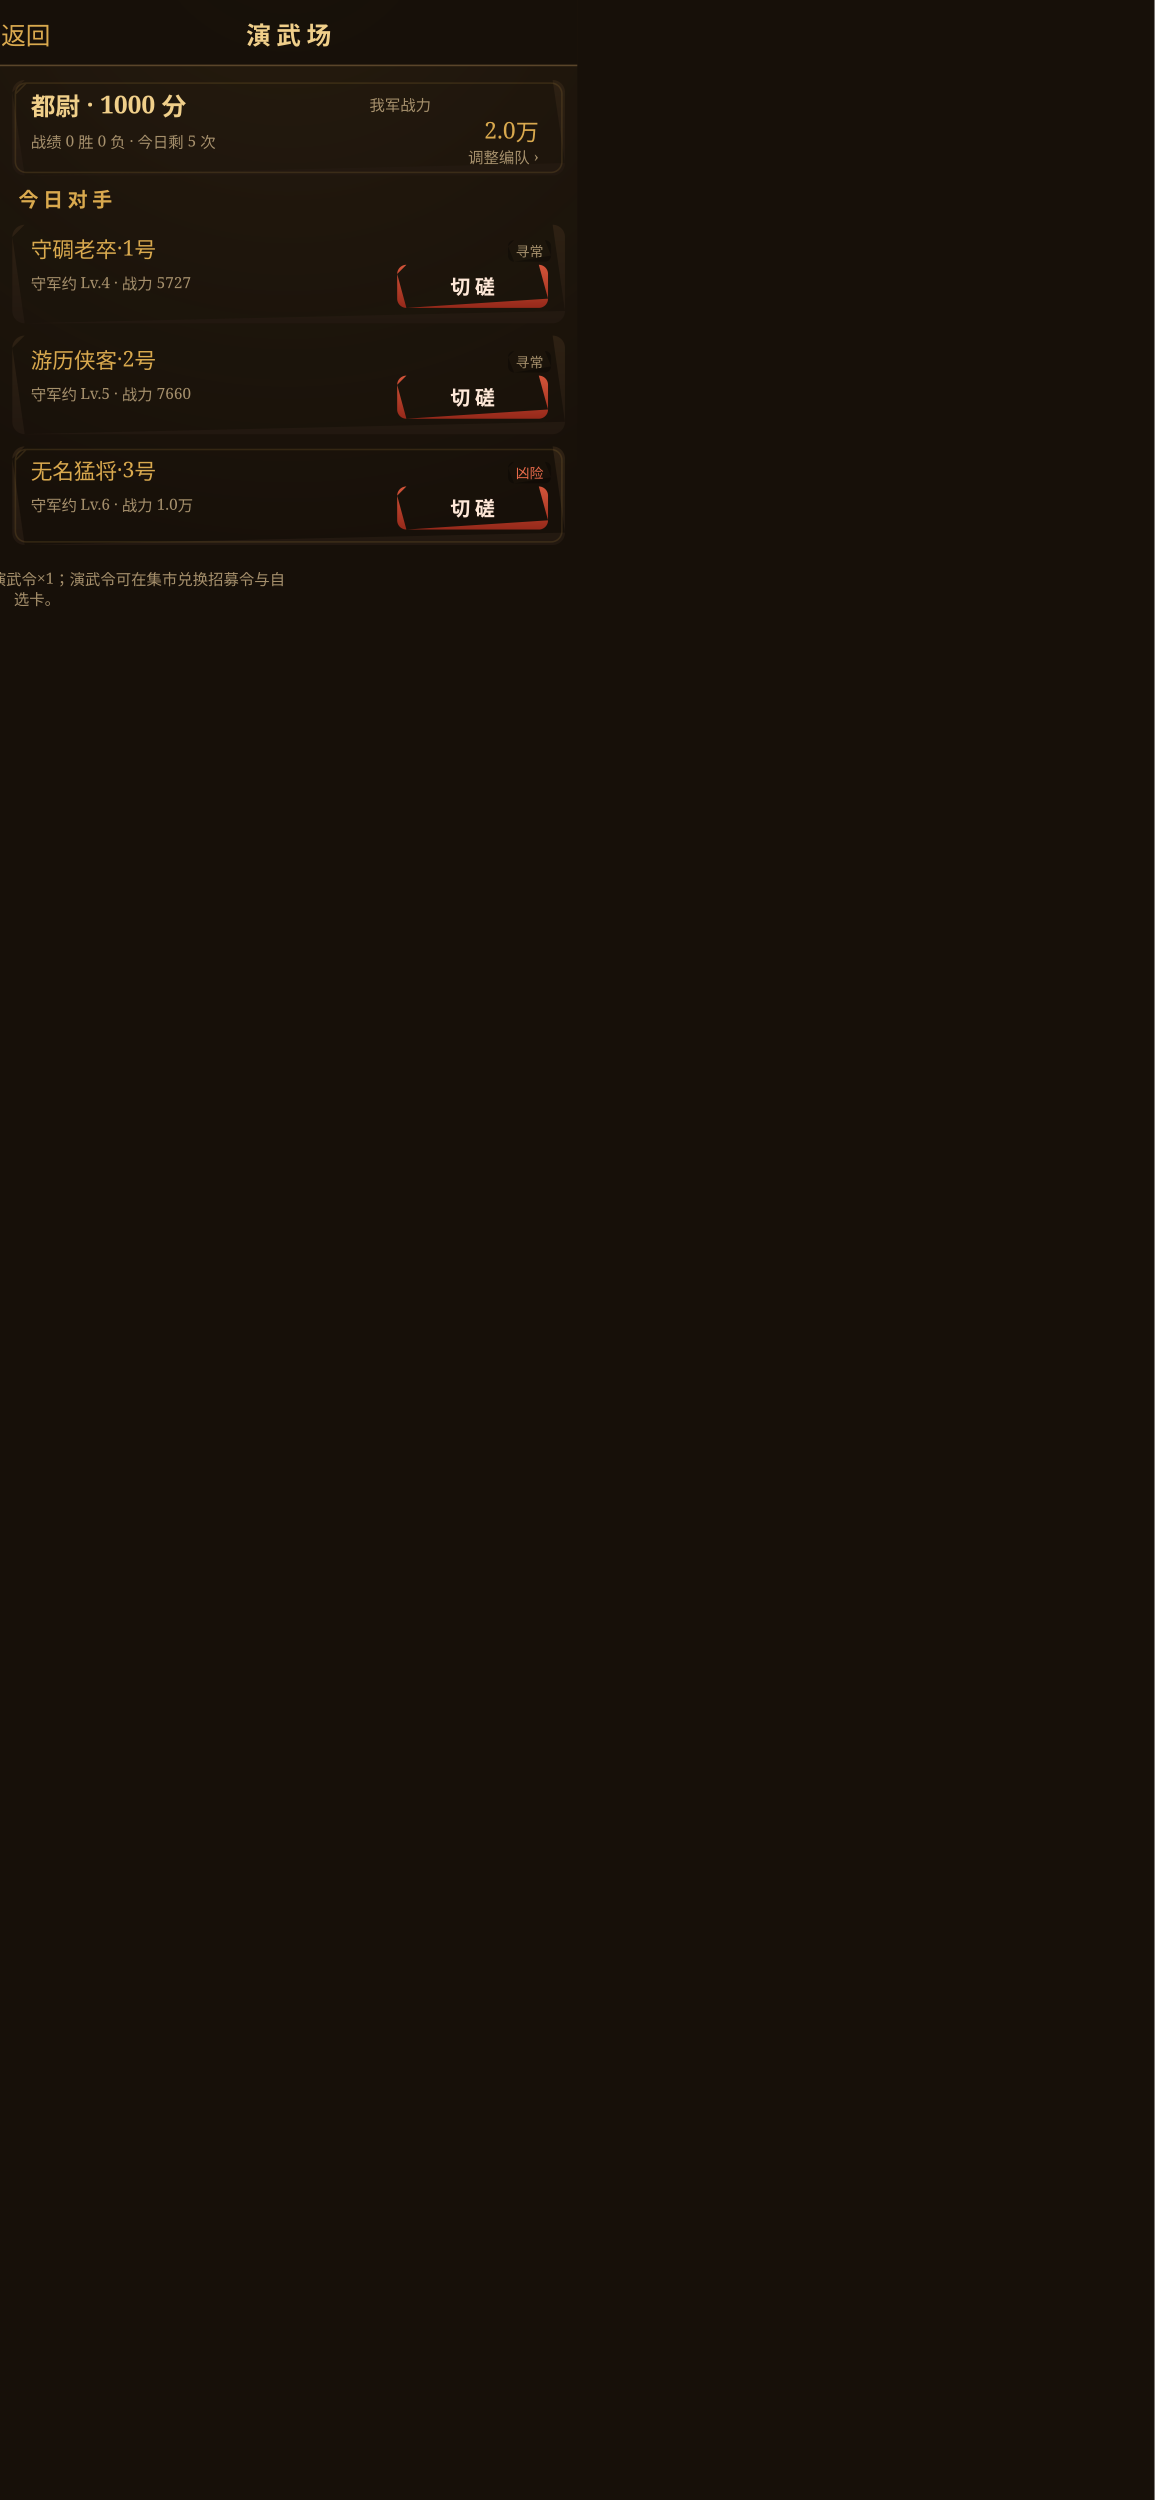
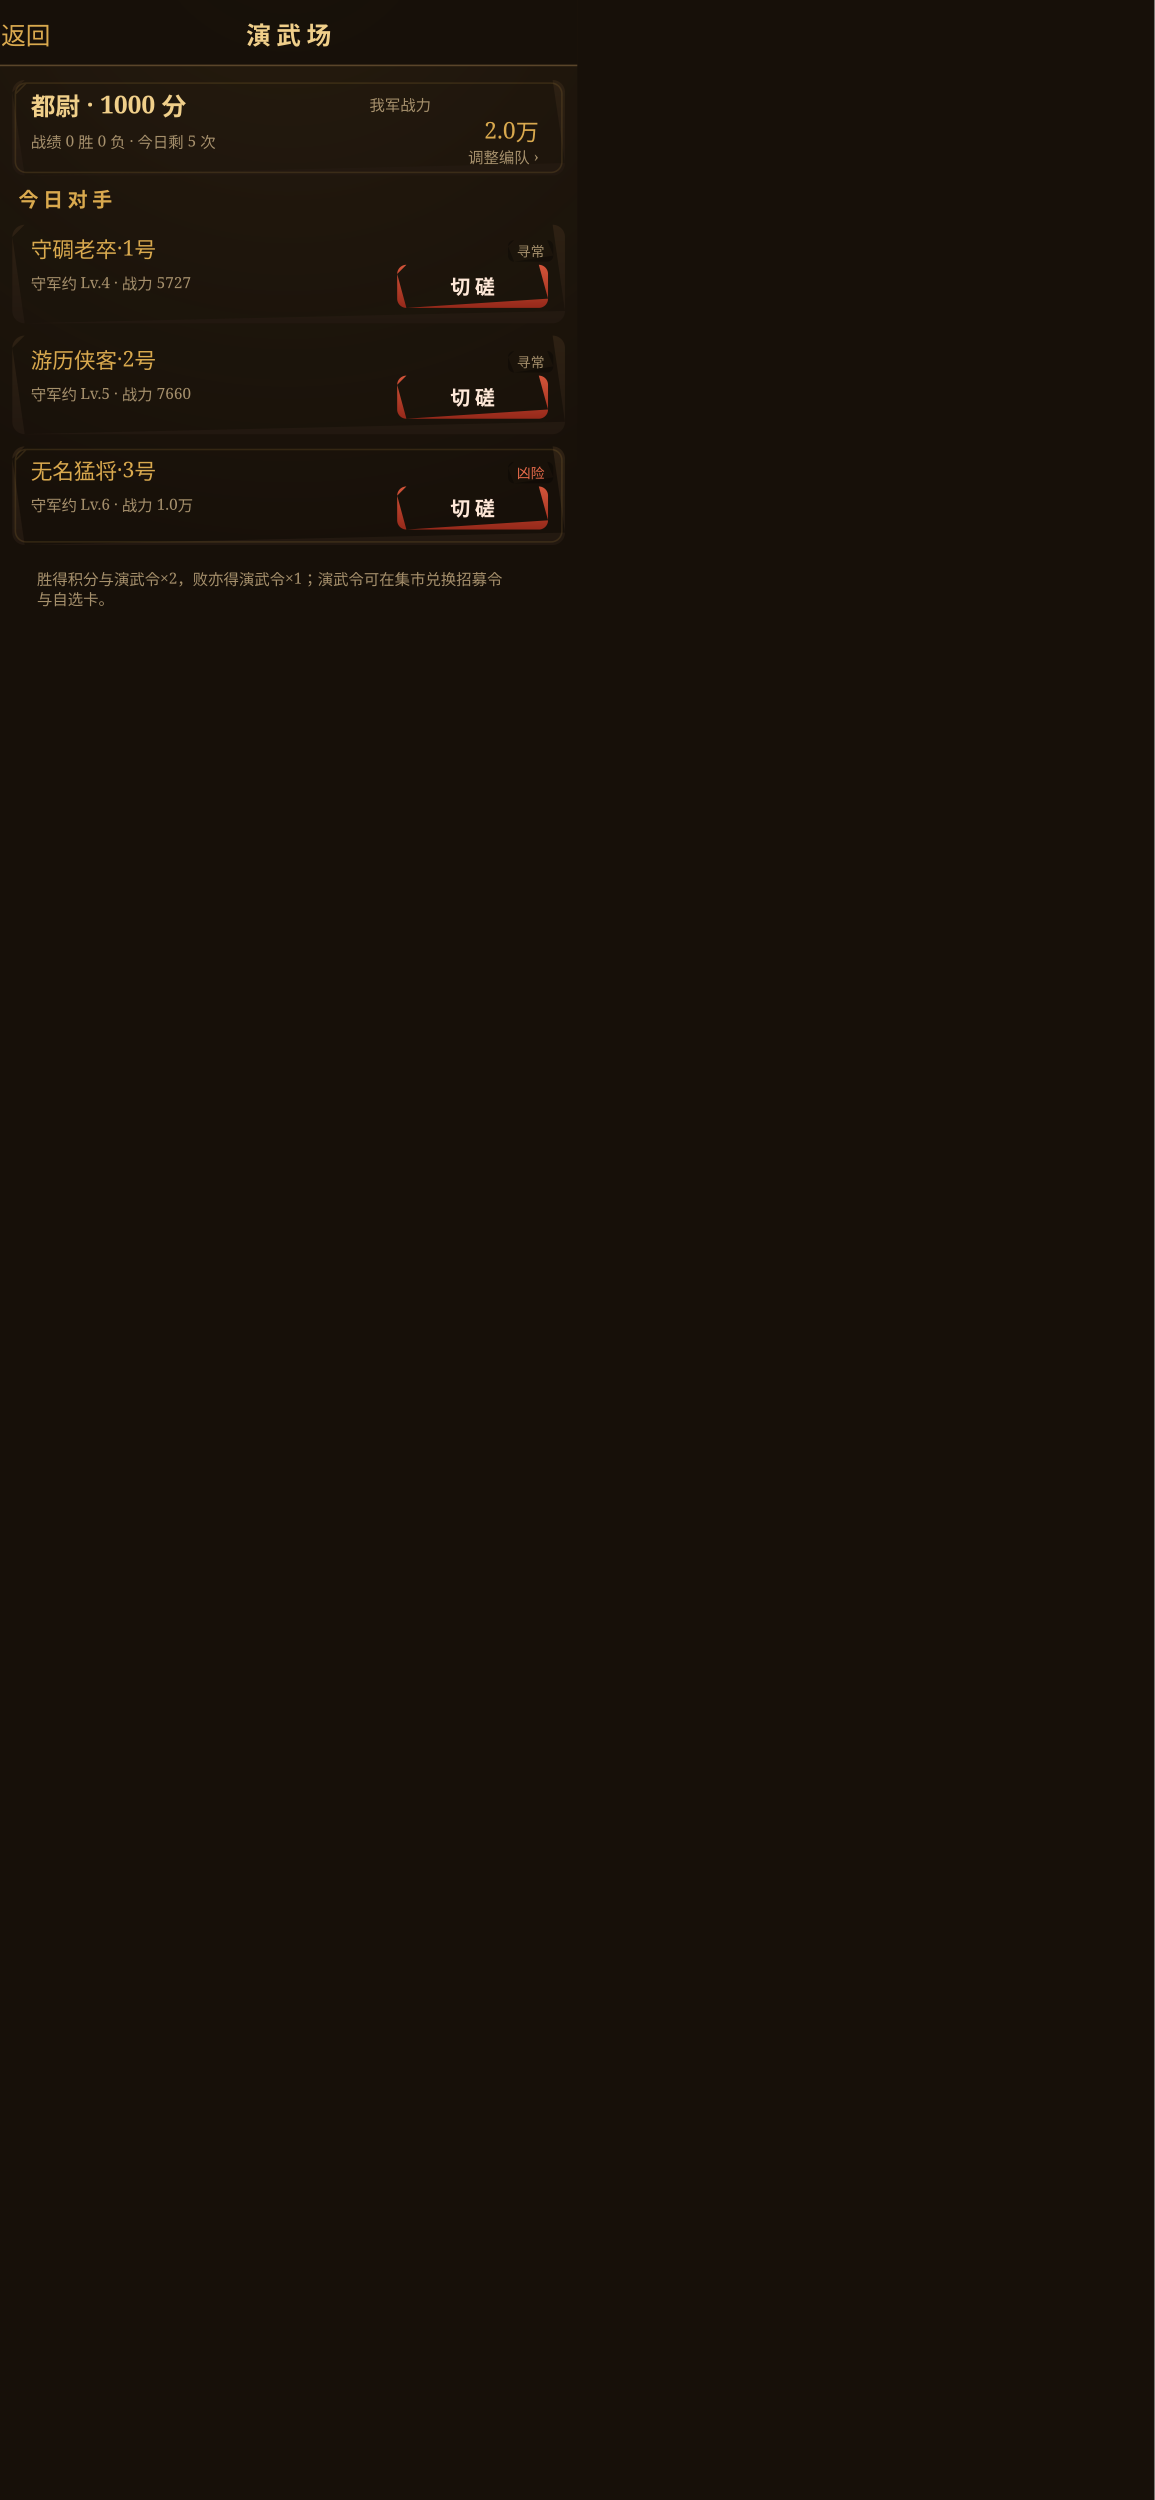
<svg xmlns="http://www.w3.org/2000/svg" width="750" height="1624" viewBox="0 0 750 1624">
  <defs>
    <radialGradient id="g0" cx="187.5" cy="-60" r="420" gradientUnits="userSpaceOnUse">
      <stop offset="0" stop-color="rgba(217,169,78,0.08)" />
      <stop offset="1" stop-color="rgba(217,169,78,0)" />
    </radialGradient>
    <linearGradient id="g1" x1="0" y1="52" x2="0" y2="114" gradientUnits="userSpaceOnUse">
      <stop offset="0" stop-color="#2e2113" />
      <stop offset="1" stop-color="#221810" />
    </linearGradient>
    <linearGradient id="g2" x1="0" y1="146" x2="0" y2="210" gradientUnits="userSpaceOnUse">
      <stop offset="0" stop-color="#2e2113" />
      <stop offset="1" stop-color="#221810" />
    </linearGradient>
    <linearGradient id="g3" x1="0" y1="172" x2="0" y2="200" gradientUnits="userSpaceOnUse">
      <stop offset="0" stop-color="#d4553a" />
      <stop offset="1" stop-color="#96291a" />
    </linearGradient>
    <linearGradient id="g4" x1="0" y1="218" x2="0" y2="282" gradientUnits="userSpaceOnUse">
      <stop offset="0" stop-color="#2e2113" />
      <stop offset="1" stop-color="#221810" />
    </linearGradient>
    <linearGradient id="g5" x1="0" y1="244" x2="0" y2="272" gradientUnits="userSpaceOnUse">
      <stop offset="0" stop-color="#d4553a" />
      <stop offset="1" stop-color="#96291a" />
    </linearGradient>
    <linearGradient id="g6" x1="0" y1="290" x2="0" y2="354" gradientUnits="userSpaceOnUse">
      <stop offset="0" stop-color="#2e2113" />
      <stop offset="1" stop-color="#221810" />
    </linearGradient>
    <linearGradient id="g7" x1="0" y1="316" x2="0" y2="344" gradientUnits="userSpaceOnUse">
      <stop offset="0" stop-color="#d4553a" />
      <stop offset="1" stop-color="#96291a" />
    </linearGradient>
  </defs>
  <rect width="750" height="1624" fill="#171009" />
  <path d="M0,0L375,0L375,812L0,812Z" fill="#171009" />
  <path d="M0,0L375,0L375,812L0,812Z" fill="url(#g0)" />
  <path d="M0,0L375,0L375,42L0,42Z" fill="rgba(23,16,9,0.9)" />
  <path d="M0,42.5L375,42.5" fill="none" stroke="#5a452a" stroke-width="1" />
  <text x="187.5" y="28.8" font-size="16" font-weight="bold" font-family="'Kaiti SC','STKaiti','Apple Color Emoji','PingFang SC',serif" fill="#f0cf8a" text-anchor="middle" opacity="1">演 武 场</text>
  <text x="12" y="27.6" font-size="16" font-family="'Kaiti SC','STKaiti','Apple Color Emoji','PingFang SC',serif" fill="#d9a94e" text-anchor="middle" opacity="1">‹ 返回</text>
  <path d="M16,52L359,52M359,52L359.449,52.013L359.896,52.05L360.34,52.113L360.78,52.201L361.215,52.313L361.642,52.449L362.061,52.609L362.471,52.792L362.87,52.998L363.256,53.226L363.629,53.476L363.988,53.745L364.331,54.035L364.657,54.343L364.965,54.669L365.255,55.012L365.524,55.371L365.774,55.744L366.002,56.13L366.208,56.529L366.391,56.939L366.551,57.358L366.687,57.785L366.799,58.22L366.887,58.66L366.95,59.104L366.987,59.551L367,60L367,106M367,106L366.987,106.449L366.95,106.896L366.887,107.34L366.799,107.78L366.687,108.215L366.551,108.642L366.391,109.061L366.208,109.471L366.002,109.87L365.774,110.256L365.524,110.629L365.255,110.988L364.965,111.331L364.657,111.657L364.331,111.965L363.988,112.255L363.629,112.524L363.256,112.774L362.87,113.002L362.471,113.208L362.061,113.391L361.642,113.551L361.215,113.687L360.78,113.799L360.34,113.887L359.896,113.95L359.449,113.987L359,114L16,114M16,114L15.551,113.987L15.104,113.95L14.66,113.887L14.22,113.799L13.785,113.687L13.358,113.551L12.939,113.391L12.529,113.208L12.13,113.002L11.744,112.774L11.371,112.524L11.012,112.255L10.669,111.965L10.343,111.657L10.035,111.331L9.745,110.988L9.476,110.629L9.226,110.256L8.998,109.87L8.792,109.471L8.609,109.061L8.449,108.642L8.313,108.215L8.201,107.78L8.113,107.34L8.05,106.896L8.013,106.449L8,106L8,60M8,60L8.013,59.551L8.05,59.104L8.113,58.66L8.201,58.22L8.313,57.785L8.449,57.358L8.609,56.939L8.792,56.529L8.998,56.13L9.226,55.744L9.476,55.371L9.745,55.012L10.035,54.669L10.343,54.343L10.669,54.035L11.012,53.745L11.371,53.476L11.744,53.226L12.13,52.998L12.529,52.792L12.939,52.609L13.358,52.449L13.785,52.313L14.22,52.201L14.66,52.113L15.104,52.05L15.551,52.013L16,52Z" fill="url(#g1)" />
  <path d="M17,54L358,54M358,54L358.392,54.011L358.784,54.044L359.173,54.099L359.558,54.176L359.938,54.274L360.312,54.393L360.679,54.533L361.037,54.693L361.386,54.873L361.724,55.073L362.051,55.291L362.364,55.527L362.664,55.781L362.95,56.05L363.219,56.336L363.473,56.636L363.709,56.949L363.927,57.276L364.127,57.614L364.307,57.963L364.467,58.321L364.607,58.688L364.726,59.062L364.824,59.442L364.901,59.827L364.956,60.216L364.989,60.608L365,61L365,105M365,105L364.989,105.392L364.956,105.784L364.901,106.173L364.824,106.558L364.726,106.938L364.607,107.312L364.467,107.679L364.307,108.037L364.127,108.386L363.927,108.724L363.709,109.051L363.473,109.364L363.219,109.664L362.95,109.95L362.664,110.219L362.364,110.473L362.051,110.709L361.724,110.927L361.386,111.127L361.037,111.307L360.679,111.467L360.312,111.607L359.938,111.726L359.558,111.824L359.173,111.901L358.784,111.956L358.392,111.989L358,112L17,112M17,112L16.608,111.989L16.216,111.956L15.827,111.901L15.442,111.824L15.062,111.726L14.688,111.607L14.321,111.467L13.963,111.307L13.614,111.127L13.276,110.927L12.949,110.709L12.636,110.473L12.336,110.219L12.05,109.95L11.781,109.664L11.527,109.364L11.291,109.051L11.073,108.724L10.873,108.386L10.693,108.037L10.533,107.679L10.393,107.312L10.274,106.938L10.176,106.558L10.099,106.173L10.044,105.784L10.011,105.392L10,105L10,61M10,61L10.011,60.608L10.044,60.216L10.099,59.827L10.176,59.442L10.274,59.062L10.393,58.688L10.533,58.321L10.693,57.963L10.873,57.614L11.073,57.276L11.291,56.949L11.527,56.636L11.781,56.336L12.05,56.05L12.336,55.781L12.636,55.527L12.949,55.291L13.276,55.073L13.614,54.873L13.963,54.693L14.321,54.533L14.688,54.393L15.062,54.274L15.442,54.176L15.827,54.099L16.216,54.044L16.608,54.011L17,54Z" fill="none" stroke="rgba(138,106,51,0.25)" stroke-width="1" />
  <text x="20" y="74.8" font-size="16" font-weight="bold" font-family="'Kaiti SC','STKaiti','Apple Color Emoji','PingFang SC',serif" fill="#f0cf8a" text-anchor="start" opacity="1">都尉 · 1000 分</text>
  <text x="20" y="96" font-size="10" font-family="'Kaiti SC','STKaiti','Apple Color Emoji','PingFang SC',serif" fill="#a6906c" text-anchor="start" opacity="1">战绩 0 胜 0 负 · 今日剩 5 次</text>
  <text x="280" y="72" font-size="10" font-family="'Kaiti SC','STKaiti','Apple Color Emoji','PingFang SC',serif" fill="#a6906c" text-anchor="end" opacity="1">我军战力</text>
  <text x="350" y="90" font-size="15" font-family="'Kaiti SC','STKaiti','Apple Color Emoji','PingFang SC',serif" fill="#d9a94e" text-anchor="end" opacity="1">2.0万</text>
  <text x="350" y="106" font-size="10" font-family="'Kaiti SC','STKaiti','Apple Color Emoji','PingFang SC',serif" fill="#a6906c" text-anchor="end" opacity="1">调整编队 ›</text>
  <text x="12" y="134.4" font-size="13" font-weight="bold" font-family="'Kaiti SC','STKaiti','Apple Color Emoji','PingFang SC',serif" fill="#d9a94e" text-anchor="start" opacity="1">今 日 对 手</text>
  <path d="M16,146L359,146M359,146L359.449,146.013L359.896,146.05L360.34,146.113L360.78,146.201L361.215,146.313L361.642,146.449L362.061,146.609L362.471,146.792L362.87,146.998L363.256,147.226L363.629,147.476L363.988,147.745L364.331,148.035L364.657,148.343L364.965,148.669L365.255,149.012L365.524,149.371L365.774,149.744L366.002,150.13L366.208,150.529L366.391,150.939L366.551,151.358L366.687,151.785L366.799,152.22L366.887,152.66L366.95,153.104L366.987,153.551L367,154L367,202M367,202L366.987,202.449L366.95,202.896L366.887,203.34L366.799,203.78L366.687,204.215L366.551,204.642L366.391,205.061L366.208,205.471L366.002,205.87L365.774,206.256L365.524,206.629L365.255,206.988L364.965,207.331L364.657,207.657L364.331,207.965L363.988,208.255L363.629,208.524L363.256,208.774L362.87,209.002L362.471,209.208L362.061,209.391L361.642,209.551L361.215,209.687L360.78,209.799L360.34,209.887L359.896,209.95L359.449,209.987L359,210L16,210M16,210L15.551,209.987L15.104,209.95L14.66,209.887L14.22,209.799L13.785,209.687L13.358,209.551L12.939,209.391L12.529,209.208L12.13,209.002L11.744,208.774L11.371,208.524L11.012,208.255L10.669,207.965L10.343,207.657L10.035,207.331L9.745,206.988L9.476,206.629L9.226,206.256L8.998,205.87L8.792,205.471L8.609,205.061L8.449,204.642L8.313,204.215L8.201,203.78L8.113,203.34L8.05,202.896L8.013,202.449L8,202L8,154M8,154L8.013,153.551L8.05,153.104L8.113,152.66L8.201,152.22L8.313,151.785L8.449,151.358L8.609,150.939L8.792,150.529L8.998,150.13L9.226,149.744L9.476,149.371L9.745,149.012L10.035,148.669L10.343,148.343L10.669,148.035L11.012,147.745L11.371,147.476L11.744,147.226L12.13,146.998L12.529,146.792L12.939,146.609L13.358,146.449L13.785,146.313L14.22,146.201L14.66,146.113L15.104,146.05L15.551,146.013L16,146Z" fill="url(#g2)" />
  <text x="20" y="167.2" font-size="14" font-family="'Kaiti SC','STKaiti','Apple Color Emoji','PingFang SC',serif" fill="#d9a94e" text-anchor="start" opacity="1">守碉老卒·1号</text>
-   <path d="M334,156L354,156M354,156L354.224,156.006L354.448,156.025L354.67,156.057L354.89,156.1L355.107,156.156L355.321,156.224L355.531,156.304L355.736,156.396L355.935,156.499L356.128,156.613L356.315,156.738L356.494,156.873L356.665,157.017L356.828,157.172L356.983,157.335L357.127,157.506L357.262,157.685L357.387,157.872L357.501,158.065L357.604,158.264L357.696,158.469L357.776,158.679L357.844,158.893L357.9,159.11L357.943,159.33L357.975,159.552L357.994,159.776L358,160L358,166M358,166L357.994,166.224L357.975,166.448L357.943,166.67L357.9,166.89L357.844,167.107L357.776,167.321L357.696,167.531L357.604,167.736L357.501,167.935L357.387,168.128L357.262,168.315L357.127,168.494L356.983,168.665L356.828,168.828L356.665,168.983L356.494,169.127L356.315,169.262L356.128,169.387L355.935,169.501L355.736,169.604L355.531,169.696L355.321,169.776L355.107,169.844L354.89,169.9L354.67,169.943L354.448,169.975L354.224,169.994L354,170L334,170M334,170L333.776,169.994L333.552,169.975L333.33,169.943L333.11,169.9L332.893,169.844L332.679,169.776L332.469,169.696L332.264,169.604L332.065,169.501L331.872,169.387L331.685,169.262L331.506,169.127L331.335,168.983L331.172,168.828L331.017,168.665L330.873,168.494L330.738,168.315L330.613,168.128L330.499,167.935L330.396,167.736L330.304,167.531L330.224,167.321L330.156,167.107L330.1,166.89L330.057,166.67L330.025,166.448L330.006,166.224L330,166L330,160M330,160L330.006,159.776L330.025,159.552L330.057,159.33L330.1,159.11L330.156,158.893L330.224,158.679L330.304,158.469L330.396,158.264L330.499,158.065L330.613,157.872L330.738,157.685L330.873,157.506L331.017,157.335L331.172,157.172L331.335,157.017L331.506,156.873L331.685,156.738L331.872,156.613L332.065,156.499L332.264,156.396L332.469,156.304L332.679,156.224L332.893,156.156L333.11,156.1L333.33,156.057L333.552,156.025L333.776,156.006L334,156Z" fill="rgba(0,0,0,0.3)" />
-   <text x="344" y="166.65" font-size="9" font-family="'Kaiti SC','STKaiti','Apple Color Emoji','PingFang SC',serif" fill="#a6906c" text-anchor="middle" opacity="1">寻常</text>
+   <path d="M334,156L355.44,156M355.44,156L355.664,156.006L355.888,156.025L356.11,156.057L356.33,156.1L356.547,156.156L356.761,156.224L356.971,156.304L357.176,156.396L357.375,156.499L357.568,156.613L357.755,156.738L357.934,156.873L358.105,157.017L358.268,157.172L358.423,157.335L358.567,157.506L358.702,157.685L358.827,157.872L358.941,158.065L359.044,158.264L359.136,158.469L359.216,158.679L359.284,158.893L359.34,159.11L359.383,159.33L359.415,159.552L359.434,159.776L359.44,160L359.44,166M359.44,166L359.434,166.224L359.415,166.448L359.383,166.67L359.34,166.89L359.284,167.107L359.216,167.321L359.136,167.531L359.044,167.736L358.941,167.935L358.827,168.128L358.702,168.315L358.567,168.494L358.423,168.665L358.268,168.828L358.105,168.983L357.934,169.127L357.755,169.262L357.568,169.387L357.375,169.501L357.176,169.604L356.971,169.696L356.761,169.776L356.547,169.844L356.33,169.9L356.11,169.943L355.888,169.975L355.664,169.994L355.44,170L334,170M334,170L333.776,169.994L333.552,169.975L333.33,169.943L333.11,169.9L332.893,169.844L332.679,169.776L332.469,169.696L332.264,169.604L332.065,169.501L331.872,169.387L331.685,169.262L331.506,169.127L331.335,168.983L331.172,168.828L331.017,168.665L330.873,168.494L330.738,168.315L330.613,168.128L330.499,167.935L330.396,167.736L330.304,167.531L330.224,167.321L330.156,167.107L330.1,166.89L330.057,166.67L330.025,166.448L330.006,166.224L330,166L330,160M330,160L330.006,159.776L330.025,159.552L330.057,159.33L330.1,159.11L330.156,158.893L330.224,158.679L330.304,158.469L330.396,158.264L330.499,158.065L330.613,157.872L330.738,157.685L330.873,157.506L331.017,157.335L331.172,157.172L331.335,157.017L331.506,156.873L331.685,156.738L331.872,156.613L332.065,156.499L332.264,156.396L332.469,156.304L332.679,156.224L332.893,156.156L333.11,156.1L333.33,156.057L333.552,156.025L333.776,156.006L334,156Z" fill="rgba(0,0,0,0.3)" />
+   <text x="344.72" y="166.65" font-size="9" font-family="'Kaiti SC','STKaiti','Apple Color Emoji','PingFang SC',serif" fill="#a6906c" text-anchor="middle" opacity="1">寻常</text>
  <text x="20" y="188" font-size="10" font-family="'Kaiti SC','STKaiti','Apple Color Emoji','PingFang SC',serif" fill="#a6906c" text-anchor="start" opacity="1">守军约 Lv.4 · 战力 5727</text>
  <path d="M264,172L350,172M350,172L350.336,172.009L350.672,172.038L351.005,172.085L351.335,172.15L351.661,172.234L351.982,172.337L352.296,172.457L352.603,172.594L352.902,172.749L353.192,172.92L353.472,173.107L353.741,173.309L353.998,173.526L354.243,173.757L354.474,174.002L354.691,174.259L354.893,174.528L355.08,174.808L355.251,175.098L355.406,175.397L355.543,175.704L355.663,176.018L355.766,176.339L355.85,176.665L355.915,176.995L355.962,177.328L355.991,177.664L356,178L356,194M356,194L355.991,194.336L355.962,194.672L355.915,195.005L355.85,195.335L355.766,195.661L355.663,195.982L355.543,196.296L355.406,196.603L355.251,196.902L355.08,197.192L354.893,197.472L354.691,197.741L354.474,197.998L354.243,198.243L353.998,198.474L353.741,198.691L353.472,198.893L353.192,199.08L352.902,199.251L352.603,199.406L352.296,199.543L351.982,199.663L351.661,199.766L351.335,199.85L351.005,199.915L350.672,199.962L350.336,199.991L350,200L264,200M264,200L263.664,199.991L263.328,199.962L262.995,199.915L262.665,199.85L262.339,199.766L262.018,199.663L261.704,199.543L261.397,199.406L261.098,199.251L260.808,199.08L260.528,198.893L260.259,198.691L260.002,198.474L259.757,198.243L259.526,197.998L259.309,197.741L259.107,197.472L258.92,197.192L258.749,196.902L258.594,196.603L258.457,196.296L258.337,195.982L258.234,195.661L258.15,195.335L258.085,195.005L258.038,194.672L258.009,194.336L258,194L258,178M258,178L258.009,177.664L258.038,177.328L258.085,176.995L258.15,176.665L258.234,176.339L258.337,176.018L258.457,175.704L258.594,175.397L258.749,175.098L258.92,174.808L259.107,174.528L259.309,174.259L259.526,174.002L259.757,173.757L260.002,173.526L260.259,173.309L260.528,173.107L260.808,172.92L261.098,172.749L261.397,172.594L261.704,172.457L262.018,172.337L262.339,172.234L262.665,172.15L262.995,172.085L263.328,172.038L263.664,172.009L264,172Z" fill="url(#g3)" />
  <text x="307" y="191.05" font-size="13" font-weight="bold" font-family="'Kaiti SC','STKaiti','Apple Color Emoji','PingFang SC',serif" fill="#ffe8d8" text-anchor="middle" opacity="1">切 磋</text>
  <path d="M16,218L359,218M359,218L359.449,218.013L359.896,218.05L360.34,218.113L360.78,218.201L361.215,218.313L361.642,218.449L362.061,218.609L362.471,218.792L362.87,218.998L363.256,219.226L363.629,219.476L363.988,219.745L364.331,220.035L364.657,220.343L364.965,220.669L365.255,221.012L365.524,221.371L365.774,221.744L366.002,222.13L366.208,222.529L366.391,222.939L366.551,223.358L366.687,223.785L366.799,224.22L366.887,224.66L366.95,225.104L366.987,225.551L367,226L367,274M367,274L366.987,274.449L366.95,274.896L366.887,275.34L366.799,275.78L366.687,276.215L366.551,276.642L366.391,277.061L366.208,277.471L366.002,277.87L365.774,278.256L365.524,278.629L365.255,278.988L364.965,279.331L364.657,279.657L364.331,279.965L363.988,280.255L363.629,280.524L363.256,280.774L362.87,281.002L362.471,281.208L362.061,281.391L361.642,281.551L361.215,281.687L360.78,281.799L360.34,281.887L359.896,281.95L359.449,281.987L359,282L16,282M16,282L15.551,281.987L15.104,281.95L14.66,281.887L14.22,281.799L13.785,281.687L13.358,281.551L12.939,281.391L12.529,281.208L12.13,281.002L11.744,280.774L11.371,280.524L11.012,280.255L10.669,279.965L10.343,279.657L10.035,279.331L9.745,278.988L9.476,278.629L9.226,278.256L8.998,277.87L8.792,277.471L8.609,277.061L8.449,276.642L8.313,276.215L8.201,275.78L8.113,275.34L8.05,274.896L8.013,274.449L8,274L8,226M8,226L8.013,225.551L8.05,225.104L8.113,224.66L8.201,224.22L8.313,223.785L8.449,223.358L8.609,222.939L8.792,222.529L8.998,222.13L9.226,221.744L9.476,221.371L9.745,221.012L10.035,220.669L10.343,220.343L10.669,220.035L11.012,219.745L11.371,219.476L11.744,219.226L12.13,218.998L12.529,218.792L12.939,218.609L13.358,218.449L13.785,218.313L14.22,218.201L14.66,218.113L15.104,218.05L15.551,218.013L16,218Z" fill="url(#g4)" />
  <text x="20" y="239.2" font-size="14" font-family="'Kaiti SC','STKaiti','Apple Color Emoji','PingFang SC',serif" fill="#d9a94e" text-anchor="start" opacity="1">游历侠客·2号</text>
-   <path d="M334,228L354,228M354,228L354.224,228.006L354.448,228.025L354.67,228.057L354.89,228.1L355.107,228.156L355.321,228.224L355.531,228.304L355.736,228.396L355.935,228.499L356.128,228.613L356.315,228.738L356.494,228.873L356.665,229.017L356.828,229.172L356.983,229.335L357.127,229.506L357.262,229.685L357.387,229.872L357.501,230.065L357.604,230.264L357.696,230.469L357.776,230.679L357.844,230.893L357.9,231.11L357.943,231.33L357.975,231.552L357.994,231.776L358,232L358,238M358,238L357.994,238.224L357.975,238.448L357.943,238.67L357.9,238.89L357.844,239.107L357.776,239.321L357.696,239.531L357.604,239.736L357.501,239.935L357.387,240.128L357.262,240.315L357.127,240.494L356.983,240.665L356.828,240.828L356.665,240.983L356.494,241.127L356.315,241.262L356.128,241.387L355.935,241.501L355.736,241.604L355.531,241.696L355.321,241.776L355.107,241.844L354.89,241.9L354.67,241.943L354.448,241.975L354.224,241.994L354,242L334,242M334,242L333.776,241.994L333.552,241.975L333.33,241.943L333.11,241.9L332.893,241.844L332.679,241.776L332.469,241.696L332.264,241.604L332.065,241.501L331.872,241.387L331.685,241.262L331.506,241.127L331.335,240.983L331.172,240.828L331.017,240.665L330.873,240.494L330.738,240.315L330.613,240.128L330.499,239.935L330.396,239.736L330.304,239.531L330.224,239.321L330.156,239.107L330.1,238.89L330.057,238.67L330.025,238.448L330.006,238.224L330,238L330,232M330,232L330.006,231.776L330.025,231.552L330.057,231.33L330.1,231.11L330.156,230.893L330.224,230.679L330.304,230.469L330.396,230.264L330.499,230.065L330.613,229.872L330.738,229.685L330.873,229.506L331.017,229.335L331.172,229.172L331.335,229.017L331.506,228.873L331.685,228.738L331.872,228.613L332.065,228.499L332.264,228.396L332.469,228.304L332.679,228.224L332.893,228.156L333.11,228.1L333.33,228.057L333.552,228.025L333.776,228.006L334,228Z" fill="rgba(0,0,0,0.3)" />
-   <text x="344" y="238.65" font-size="9" font-family="'Kaiti SC','STKaiti','Apple Color Emoji','PingFang SC',serif" fill="#a6906c" text-anchor="middle" opacity="1">寻常</text>
+   <path d="M334,228L355.44,228M355.44,228L355.664,228.006L355.888,228.025L356.11,228.057L356.33,228.1L356.547,228.156L356.761,228.224L356.971,228.304L357.176,228.396L357.375,228.499L357.568,228.613L357.755,228.738L357.934,228.873L358.105,229.017L358.268,229.172L358.423,229.335L358.567,229.506L358.702,229.685L358.827,229.872L358.941,230.065L359.044,230.264L359.136,230.469L359.216,230.679L359.284,230.893L359.34,231.11L359.383,231.33L359.415,231.552L359.434,231.776L359.44,232L359.44,238M359.44,238L359.434,238.224L359.415,238.448L359.383,238.67L359.34,238.89L359.284,239.107L359.216,239.321L359.136,239.531L359.044,239.736L358.941,239.935L358.827,240.128L358.702,240.315L358.567,240.494L358.423,240.665L358.268,240.828L358.105,240.983L357.934,241.127L357.755,241.262L357.568,241.387L357.375,241.501L357.176,241.604L356.971,241.696L356.761,241.776L356.547,241.844L356.33,241.9L356.11,241.943L355.888,241.975L355.664,241.994L355.44,242L334,242M334,242L333.776,241.994L333.552,241.975L333.33,241.943L333.11,241.9L332.893,241.844L332.679,241.776L332.469,241.696L332.264,241.604L332.065,241.501L331.872,241.387L331.685,241.262L331.506,241.127L331.335,240.983L331.172,240.828L331.017,240.665L330.873,240.494L330.738,240.315L330.613,240.128L330.499,239.935L330.396,239.736L330.304,239.531L330.224,239.321L330.156,239.107L330.1,238.89L330.057,238.67L330.025,238.448L330.006,238.224L330,238L330,232M330,232L330.006,231.776L330.025,231.552L330.057,231.33L330.1,231.11L330.156,230.893L330.224,230.679L330.304,230.469L330.396,230.264L330.499,230.065L330.613,229.872L330.738,229.685L330.873,229.506L331.017,229.335L331.172,229.172L331.335,229.017L331.506,228.873L331.685,228.738L331.872,228.613L332.065,228.499L332.264,228.396L332.469,228.304L332.679,228.224L332.893,228.156L333.11,228.1L333.33,228.057L333.552,228.025L333.776,228.006L334,228Z" fill="rgba(0,0,0,0.3)" />
+   <text x="344.72" y="238.65" font-size="9" font-family="'Kaiti SC','STKaiti','Apple Color Emoji','PingFang SC',serif" fill="#a6906c" text-anchor="middle" opacity="1">寻常</text>
  <text x="20" y="260" font-size="10" font-family="'Kaiti SC','STKaiti','Apple Color Emoji','PingFang SC',serif" fill="#a6906c" text-anchor="start" opacity="1">守军约 Lv.5 · 战力 7660</text>
  <path d="M264,244L350,244M350,244L350.336,244.009L350.672,244.038L351.005,244.085L351.335,244.15L351.661,244.234L351.982,244.337L352.296,244.457L352.603,244.594L352.902,244.749L353.192,244.92L353.472,245.107L353.741,245.309L353.998,245.526L354.243,245.757L354.474,246.002L354.691,246.259L354.893,246.528L355.08,246.808L355.251,247.098L355.406,247.397L355.543,247.704L355.663,248.018L355.766,248.339L355.85,248.665L355.915,248.995L355.962,249.328L355.991,249.664L356,250L356,266M356,266L355.991,266.336L355.962,266.672L355.915,267.005L355.85,267.335L355.766,267.661L355.663,267.982L355.543,268.296L355.406,268.603L355.251,268.902L355.08,269.192L354.893,269.472L354.691,269.741L354.474,269.998L354.243,270.243L353.998,270.474L353.741,270.691L353.472,270.893L353.192,271.08L352.902,271.251L352.603,271.406L352.296,271.543L351.982,271.663L351.661,271.766L351.335,271.85L351.005,271.915L350.672,271.962L350.336,271.991L350,272L264,272M264,272L263.664,271.991L263.328,271.962L262.995,271.915L262.665,271.85L262.339,271.766L262.018,271.663L261.704,271.543L261.397,271.406L261.098,271.251L260.808,271.08L260.528,270.893L260.259,270.691L260.002,270.474L259.757,270.243L259.526,269.998L259.309,269.741L259.107,269.472L258.92,269.192L258.749,268.902L258.594,268.603L258.457,268.296L258.337,267.982L258.234,267.661L258.15,267.335L258.085,267.005L258.038,266.672L258.009,266.336L258,266L258,250M258,250L258.009,249.664L258.038,249.328L258.085,248.995L258.15,248.665L258.234,248.339L258.337,248.018L258.457,247.704L258.594,247.397L258.749,247.098L258.92,246.808L259.107,246.528L259.309,246.259L259.526,246.002L259.757,245.757L260.002,245.526L260.259,245.309L260.528,245.107L260.808,244.92L261.098,244.749L261.397,244.594L261.704,244.457L262.018,244.337L262.339,244.234L262.665,244.15L262.995,244.085L263.328,244.038L263.664,244.009L264,244Z" fill="url(#g5)" />
  <text x="307" y="263.05" font-size="13" font-weight="bold" font-family="'Kaiti SC','STKaiti','Apple Color Emoji','PingFang SC',serif" fill="#ffe8d8" text-anchor="middle" opacity="1">切 磋</text>
  <path d="M16,290L359,290M359,290L359.449,290.013L359.896,290.05L360.34,290.113L360.78,290.201L361.215,290.313L361.642,290.449L362.061,290.609L362.471,290.792L362.87,290.998L363.256,291.226L363.629,291.476L363.988,291.745L364.331,292.035L364.657,292.343L364.965,292.669L365.255,293.012L365.524,293.371L365.774,293.744L366.002,294.13L366.208,294.529L366.391,294.939L366.551,295.358L366.687,295.785L366.799,296.22L366.887,296.66L366.95,297.104L366.987,297.551L367,298L367,346M367,346L366.987,346.449L366.95,346.896L366.887,347.34L366.799,347.78L366.687,348.215L366.551,348.642L366.391,349.061L366.208,349.471L366.002,349.87L365.774,350.256L365.524,350.629L365.255,350.988L364.965,351.331L364.657,351.657L364.331,351.965L363.988,352.255L363.629,352.524L363.256,352.774L362.87,353.002L362.471,353.208L362.061,353.391L361.642,353.551L361.215,353.687L360.78,353.799L360.34,353.887L359.896,353.95L359.449,353.987L359,354L16,354M16,354L15.551,353.987L15.104,353.95L14.66,353.887L14.22,353.799L13.785,353.687L13.358,353.551L12.939,353.391L12.529,353.208L12.13,353.002L11.744,352.774L11.371,352.524L11.012,352.255L10.669,351.965L10.343,351.657L10.035,351.331L9.745,350.988L9.476,350.629L9.226,350.256L8.998,349.87L8.792,349.471L8.609,349.061L8.449,348.642L8.313,348.215L8.201,347.78L8.113,347.34L8.05,346.896L8.013,346.449L8,346L8,298M8,298L8.013,297.551L8.05,297.104L8.113,296.66L8.201,296.22L8.313,295.785L8.449,295.358L8.609,294.939L8.792,294.529L8.998,294.13L9.226,293.744L9.476,293.371L9.745,293.012L10.035,292.669L10.343,292.343L10.669,292.035L11.012,291.745L11.371,291.476L11.744,291.226L12.13,290.998L12.529,290.792L12.939,290.609L13.358,290.449L13.785,290.313L14.22,290.201L14.66,290.113L15.104,290.05L15.551,290.013L16,290Z" fill="url(#g6)" />
  <path d="M17,292L358,292M358,292L358.392,292.011L358.784,292.044L359.173,292.099L359.558,292.176L359.938,292.274L360.312,292.393L360.679,292.533L361.037,292.693L361.386,292.873L361.724,293.073L362.051,293.291L362.364,293.527L362.664,293.781L362.95,294.05L363.219,294.336L363.473,294.636L363.709,294.949L363.927,295.276L364.127,295.614L364.307,295.963L364.467,296.321L364.607,296.688L364.726,297.062L364.824,297.442L364.901,297.827L364.956,298.216L364.989,298.608L365,299L365,345M365,345L364.989,345.392L364.956,345.784L364.901,346.173L364.824,346.558L364.726,346.938L364.607,347.312L364.467,347.679L364.307,348.037L364.127,348.386L363.927,348.724L363.709,349.051L363.473,349.364L363.219,349.664L362.95,349.95L362.664,350.219L362.364,350.473L362.051,350.709L361.724,350.927L361.386,351.127L361.037,351.307L360.679,351.467L360.312,351.607L359.938,351.726L359.558,351.824L359.173,351.901L358.784,351.956L358.392,351.989L358,352L17,352M17,352L16.608,351.989L16.216,351.956L15.827,351.901L15.442,351.824L15.062,351.726L14.688,351.607L14.321,351.467L13.963,351.307L13.614,351.127L13.276,350.927L12.949,350.709L12.636,350.473L12.336,350.219L12.05,349.95L11.781,349.664L11.527,349.364L11.291,349.051L11.073,348.724L10.873,348.386L10.693,348.037L10.533,347.679L10.393,347.312L10.274,346.938L10.176,346.558L10.099,346.173L10.044,345.784L10.011,345.392L10,345L10,299M10,299L10.011,298.608L10.044,298.216L10.099,297.827L10.176,297.442L10.274,297.062L10.393,296.688L10.533,296.321L10.693,295.963L10.873,295.614L11.073,295.276L11.291,294.949L11.527,294.636L11.781,294.336L12.05,294.05L12.336,293.781L12.636,293.527L12.949,293.291L13.276,293.073L13.614,292.873L13.963,292.693L14.321,292.533L14.688,292.393L15.062,292.274L15.442,292.176L15.827,292.099L16.216,292.044L16.608,292.011L17,292Z" fill="none" stroke="rgba(138,106,51,0.25)" stroke-width="1" />
  <text x="20" y="311.2" font-size="14" font-family="'Kaiti SC','STKaiti','Apple Color Emoji','PingFang SC',serif" fill="#d9a94e" text-anchor="start" opacity="1">无名猛将·3号</text>
-   <path d="M334,300L354,300M354,300L354.224,300.006L354.448,300.025L354.67,300.057L354.89,300.1L355.107,300.156L355.321,300.224L355.531,300.304L355.736,300.396L355.935,300.499L356.128,300.613L356.315,300.738L356.494,300.873L356.665,301.017L356.828,301.172L356.983,301.335L357.127,301.506L357.262,301.685L357.387,301.872L357.501,302.065L357.604,302.264L357.696,302.469L357.776,302.679L357.844,302.893L357.9,303.11L357.943,303.33L357.975,303.552L357.994,303.776L358,304L358,310M358,310L357.994,310.224L357.975,310.448L357.943,310.67L357.9,310.89L357.844,311.107L357.776,311.321L357.696,311.531L357.604,311.736L357.501,311.935L357.387,312.128L357.262,312.315L357.127,312.494L356.983,312.665L356.828,312.828L356.665,312.983L356.494,313.127L356.315,313.262L356.128,313.387L355.935,313.501L355.736,313.604L355.531,313.696L355.321,313.776L355.107,313.844L354.89,313.9L354.67,313.943L354.448,313.975L354.224,313.994L354,314L334,314M334,314L333.776,313.994L333.552,313.975L333.33,313.943L333.11,313.9L332.893,313.844L332.679,313.776L332.469,313.696L332.264,313.604L332.065,313.501L331.872,313.387L331.685,313.262L331.506,313.127L331.335,312.983L331.172,312.828L331.017,312.665L330.873,312.494L330.738,312.315L330.613,312.128L330.499,311.935L330.396,311.736L330.304,311.531L330.224,311.321L330.156,311.107L330.1,310.89L330.057,310.67L330.025,310.448L330.006,310.224L330,310L330,304M330,304L330.006,303.776L330.025,303.552L330.057,303.33L330.1,303.11L330.156,302.893L330.224,302.679L330.304,302.469L330.396,302.264L330.499,302.065L330.613,301.872L330.738,301.685L330.873,301.506L331.017,301.335L331.172,301.172L331.335,301.017L331.506,300.873L331.685,300.738L331.872,300.613L332.065,300.499L332.264,300.396L332.469,300.304L332.679,300.224L332.893,300.156L333.11,300.1L333.33,300.057L333.552,300.025L333.776,300.006L334,300Z" fill="rgba(0,0,0,0.3)" />
-   <text x="344" y="310.65" font-size="9" font-family="'Kaiti SC','STKaiti','Apple Color Emoji','PingFang SC',serif" fill="#e86a4a" text-anchor="middle" opacity="1">凶险</text>
+   <path d="M334,300L355.44,300M355.44,300L355.664,300.006L355.888,300.025L356.11,300.057L356.33,300.1L356.547,300.156L356.761,300.224L356.971,300.304L357.176,300.396L357.375,300.499L357.568,300.613L357.755,300.738L357.934,300.873L358.105,301.017L358.268,301.172L358.423,301.335L358.567,301.506L358.702,301.685L358.827,301.872L358.941,302.065L359.044,302.264L359.136,302.469L359.216,302.679L359.284,302.893L359.34,303.11L359.383,303.33L359.415,303.552L359.434,303.776L359.44,304L359.44,310M359.44,310L359.434,310.224L359.415,310.448L359.383,310.67L359.34,310.89L359.284,311.107L359.216,311.321L359.136,311.531L359.044,311.736L358.941,311.935L358.827,312.128L358.702,312.315L358.567,312.494L358.423,312.665L358.268,312.828L358.105,312.983L357.934,313.127L357.755,313.262L357.568,313.387L357.375,313.501L357.176,313.604L356.971,313.696L356.761,313.776L356.547,313.844L356.33,313.9L356.11,313.943L355.888,313.975L355.664,313.994L355.44,314L334,314M334,314L333.776,313.994L333.552,313.975L333.33,313.943L333.11,313.9L332.893,313.844L332.679,313.776L332.469,313.696L332.264,313.604L332.065,313.501L331.872,313.387L331.685,313.262L331.506,313.127L331.335,312.983L331.172,312.828L331.017,312.665L330.873,312.494L330.738,312.315L330.613,312.128L330.499,311.935L330.396,311.736L330.304,311.531L330.224,311.321L330.156,311.107L330.1,310.89L330.057,310.67L330.025,310.448L330.006,310.224L330,310L330,304M330,304L330.006,303.776L330.025,303.552L330.057,303.33L330.1,303.11L330.156,302.893L330.224,302.679L330.304,302.469L330.396,302.264L330.499,302.065L330.613,301.872L330.738,301.685L330.873,301.506L331.017,301.335L331.172,301.172L331.335,301.017L331.506,300.873L331.685,300.738L331.872,300.613L332.065,300.499L332.264,300.396L332.469,300.304L332.679,300.224L332.893,300.156L333.11,300.1L333.33,300.057L333.552,300.025L333.776,300.006L334,300Z" fill="rgba(0,0,0,0.3)" />
+   <text x="344.72" y="310.65" font-size="9" font-family="'Kaiti SC','STKaiti','Apple Color Emoji','PingFang SC',serif" fill="#e86a4a" text-anchor="middle" opacity="1">凶险</text>
  <text x="20" y="332" font-size="10" font-family="'Kaiti SC','STKaiti','Apple Color Emoji','PingFang SC',serif" fill="#a6906c" text-anchor="start" opacity="1">守军约 Lv.6 · 战力 1.0万</text>
  <path d="M264,316L350,316M350,316L350.336,316.009L350.672,316.038L351.005,316.085L351.335,316.15L351.661,316.234L351.982,316.337L352.296,316.457L352.603,316.594L352.902,316.749L353.192,316.92L353.472,317.107L353.741,317.309L353.998,317.526L354.243,317.757L354.474,318.002L354.691,318.259L354.893,318.528L355.08,318.808L355.251,319.098L355.406,319.397L355.543,319.704L355.663,320.018L355.766,320.339L355.85,320.665L355.915,320.995L355.962,321.328L355.991,321.664L356,322L356,338M356,338L355.991,338.336L355.962,338.672L355.915,339.005L355.85,339.335L355.766,339.661L355.663,339.982L355.543,340.296L355.406,340.603L355.251,340.902L355.08,341.192L354.893,341.472L354.691,341.741L354.474,341.998L354.243,342.243L353.998,342.474L353.741,342.691L353.472,342.893L353.192,343.08L352.902,343.251L352.603,343.406L352.296,343.543L351.982,343.663L351.661,343.766L351.335,343.85L351.005,343.915L350.672,343.962L350.336,343.991L350,344L264,344M264,344L263.664,343.991L263.328,343.962L262.995,343.915L262.665,343.85L262.339,343.766L262.018,343.663L261.704,343.543L261.397,343.406L261.098,343.251L260.808,343.08L260.528,342.893L260.259,342.691L260.002,342.474L259.757,342.243L259.526,341.998L259.309,341.741L259.107,341.472L258.92,341.192L258.749,340.902L258.594,340.603L258.457,340.296L258.337,339.982L258.234,339.661L258.15,339.335L258.085,339.005L258.038,338.672L258.009,338.336L258,338L258,322M258,322L258.009,321.664L258.038,321.328L258.085,320.995L258.15,320.665L258.234,320.339L258.337,320.018L258.457,319.704L258.594,319.397L258.749,319.098L258.92,318.808L259.107,318.528L259.309,318.259L259.526,318.002L259.757,317.757L260.002,317.526L260.259,317.309L260.528,317.107L260.808,316.92L261.098,316.749L261.397,316.594L261.704,316.457L262.018,316.337L262.339,316.234L262.665,316.15L262.995,316.085L263.328,316.038L263.664,316.009L264,316Z" fill="url(#g7)" />
  <text x="307" y="335.05" font-size="13" font-weight="bold" font-family="'Kaiti SC','STKaiti','Apple Color Emoji','PingFang SC',serif" fill="#ffe8d8" text-anchor="middle" opacity="1">切 磋</text>
-   <text x="24" y="380" font-size="10" font-family="'Kaiti SC','STKaiti','Apple Color Emoji','PingFang SC',serif" fill="#a6906c" text-anchor="middle" opacity="1">胜得积分与演武令×2，败亦得演武令×1；演武令可在集市兑换招募令与自</text>
-   <text x="24" y="393" font-size="10" font-family="'Kaiti SC','STKaiti','Apple Color Emoji','PingFang SC',serif" fill="#a6906c" text-anchor="middle" opacity="1">选卡。</text>
+   <text x="24" y="380" font-size="10" font-family="'Kaiti SC','STKaiti','Apple Color Emoji','PingFang SC',serif" fill="#a6906c" text-anchor="start" opacity="1">胜得积分与演武令×2，败亦得演武令×1；演武令可在集市兑换招募令</text>
+   <text x="24" y="393" font-size="10" font-family="'Kaiti SC','STKaiti','Apple Color Emoji','PingFang SC',serif" fill="#a6906c" text-anchor="start" opacity="1">与自选卡。</text>
</svg>
